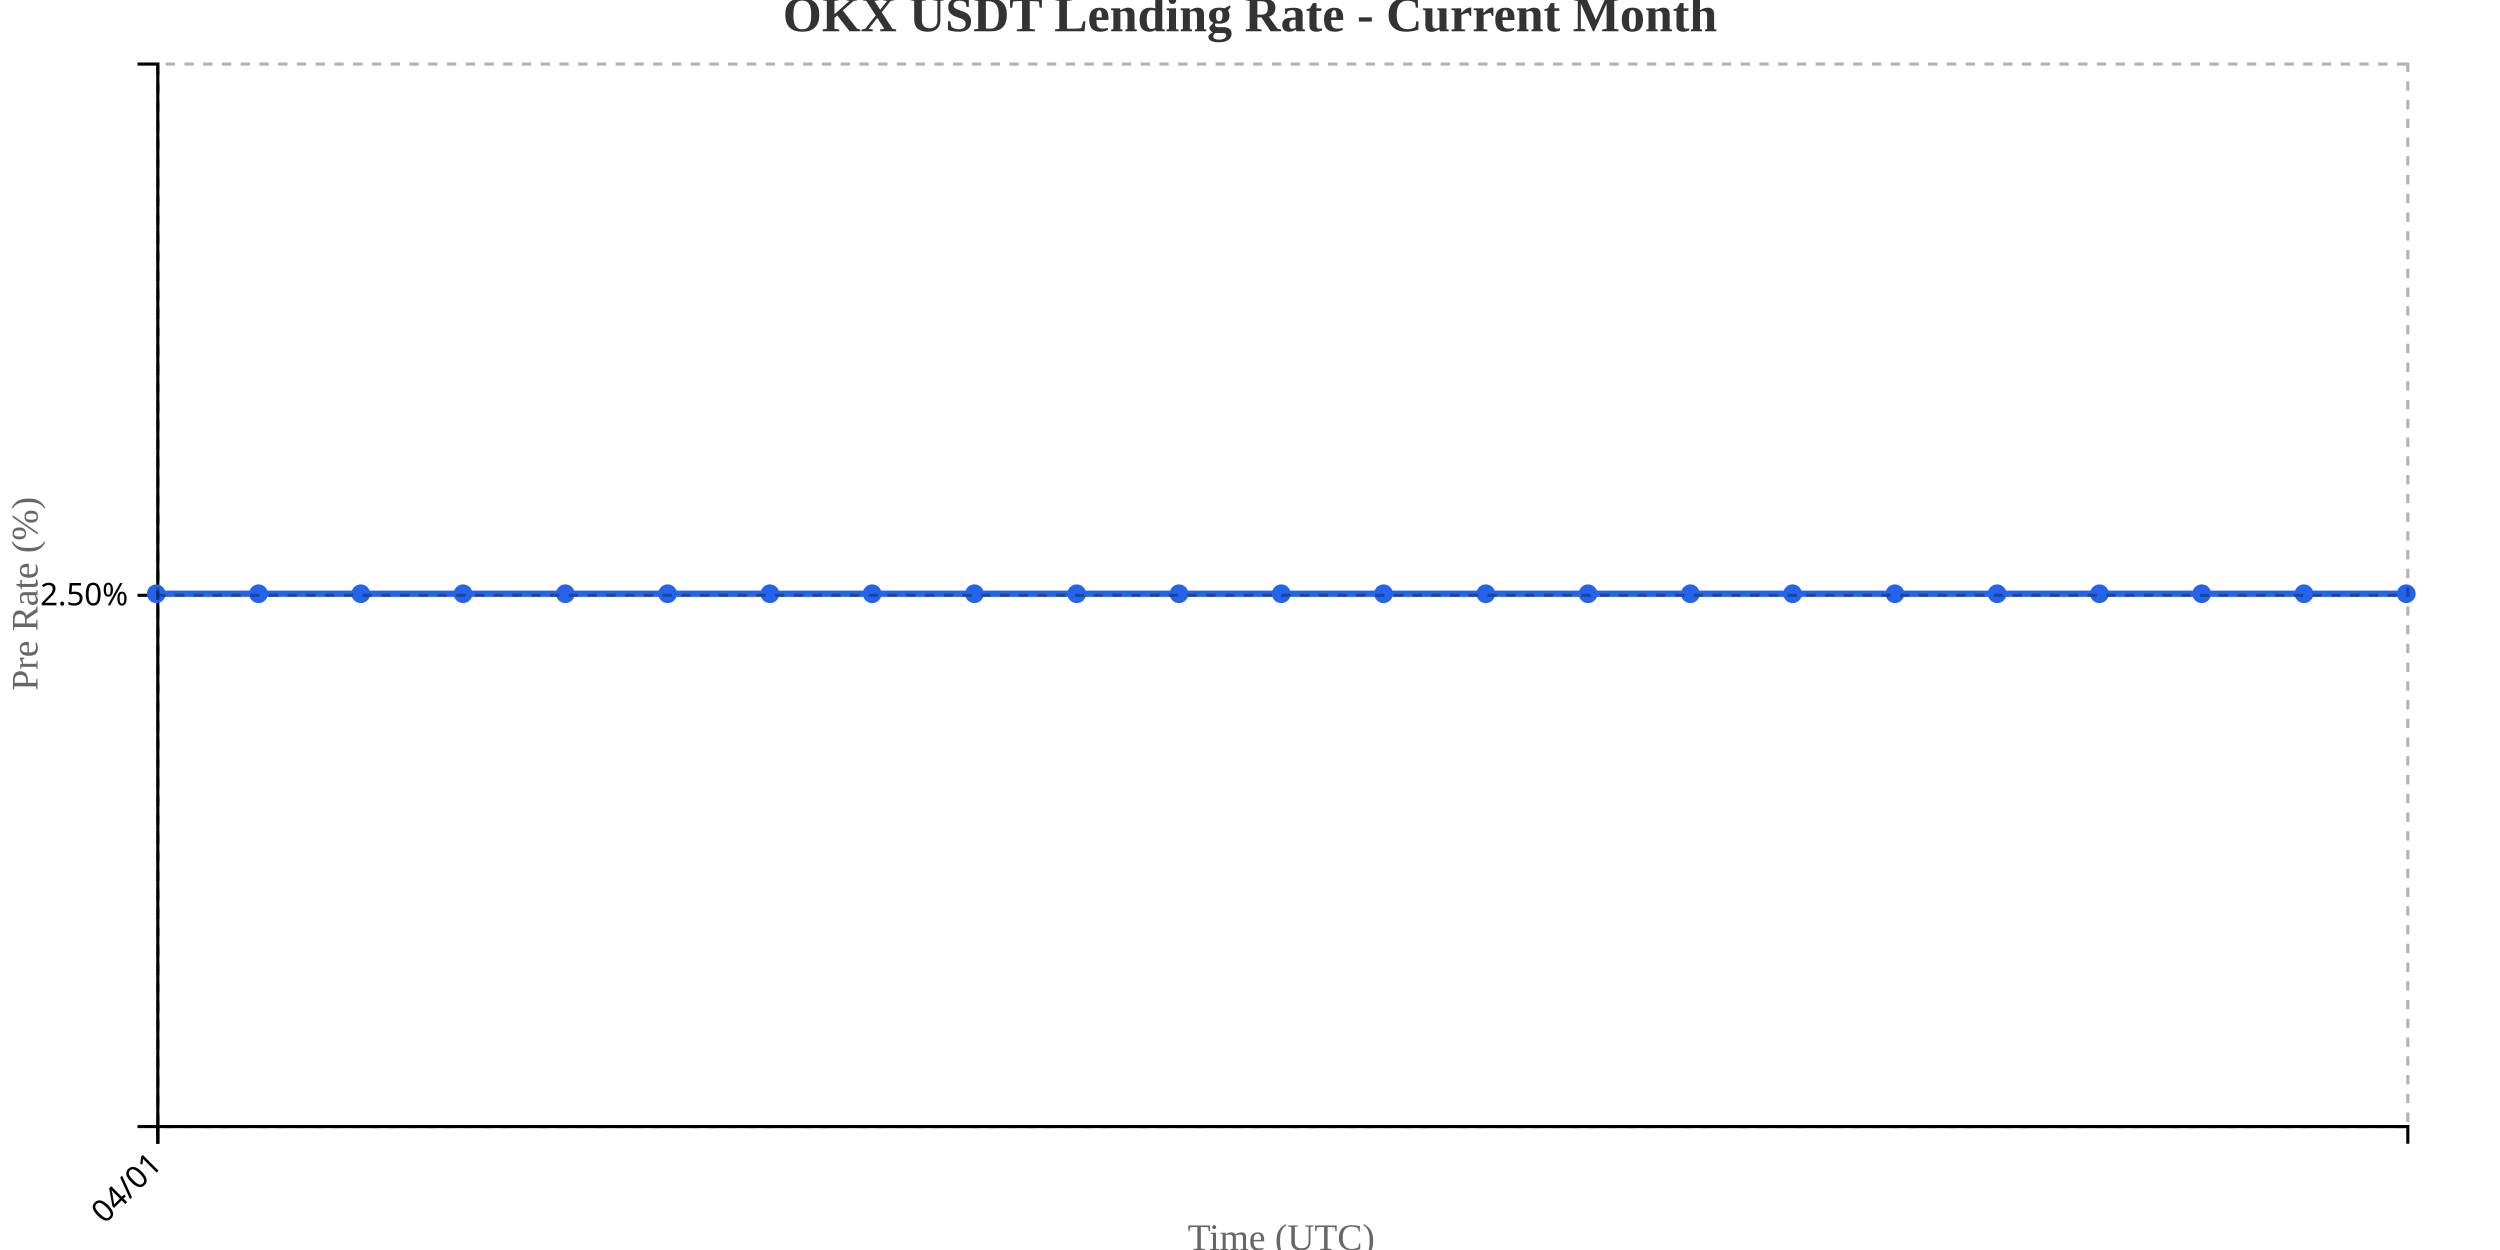
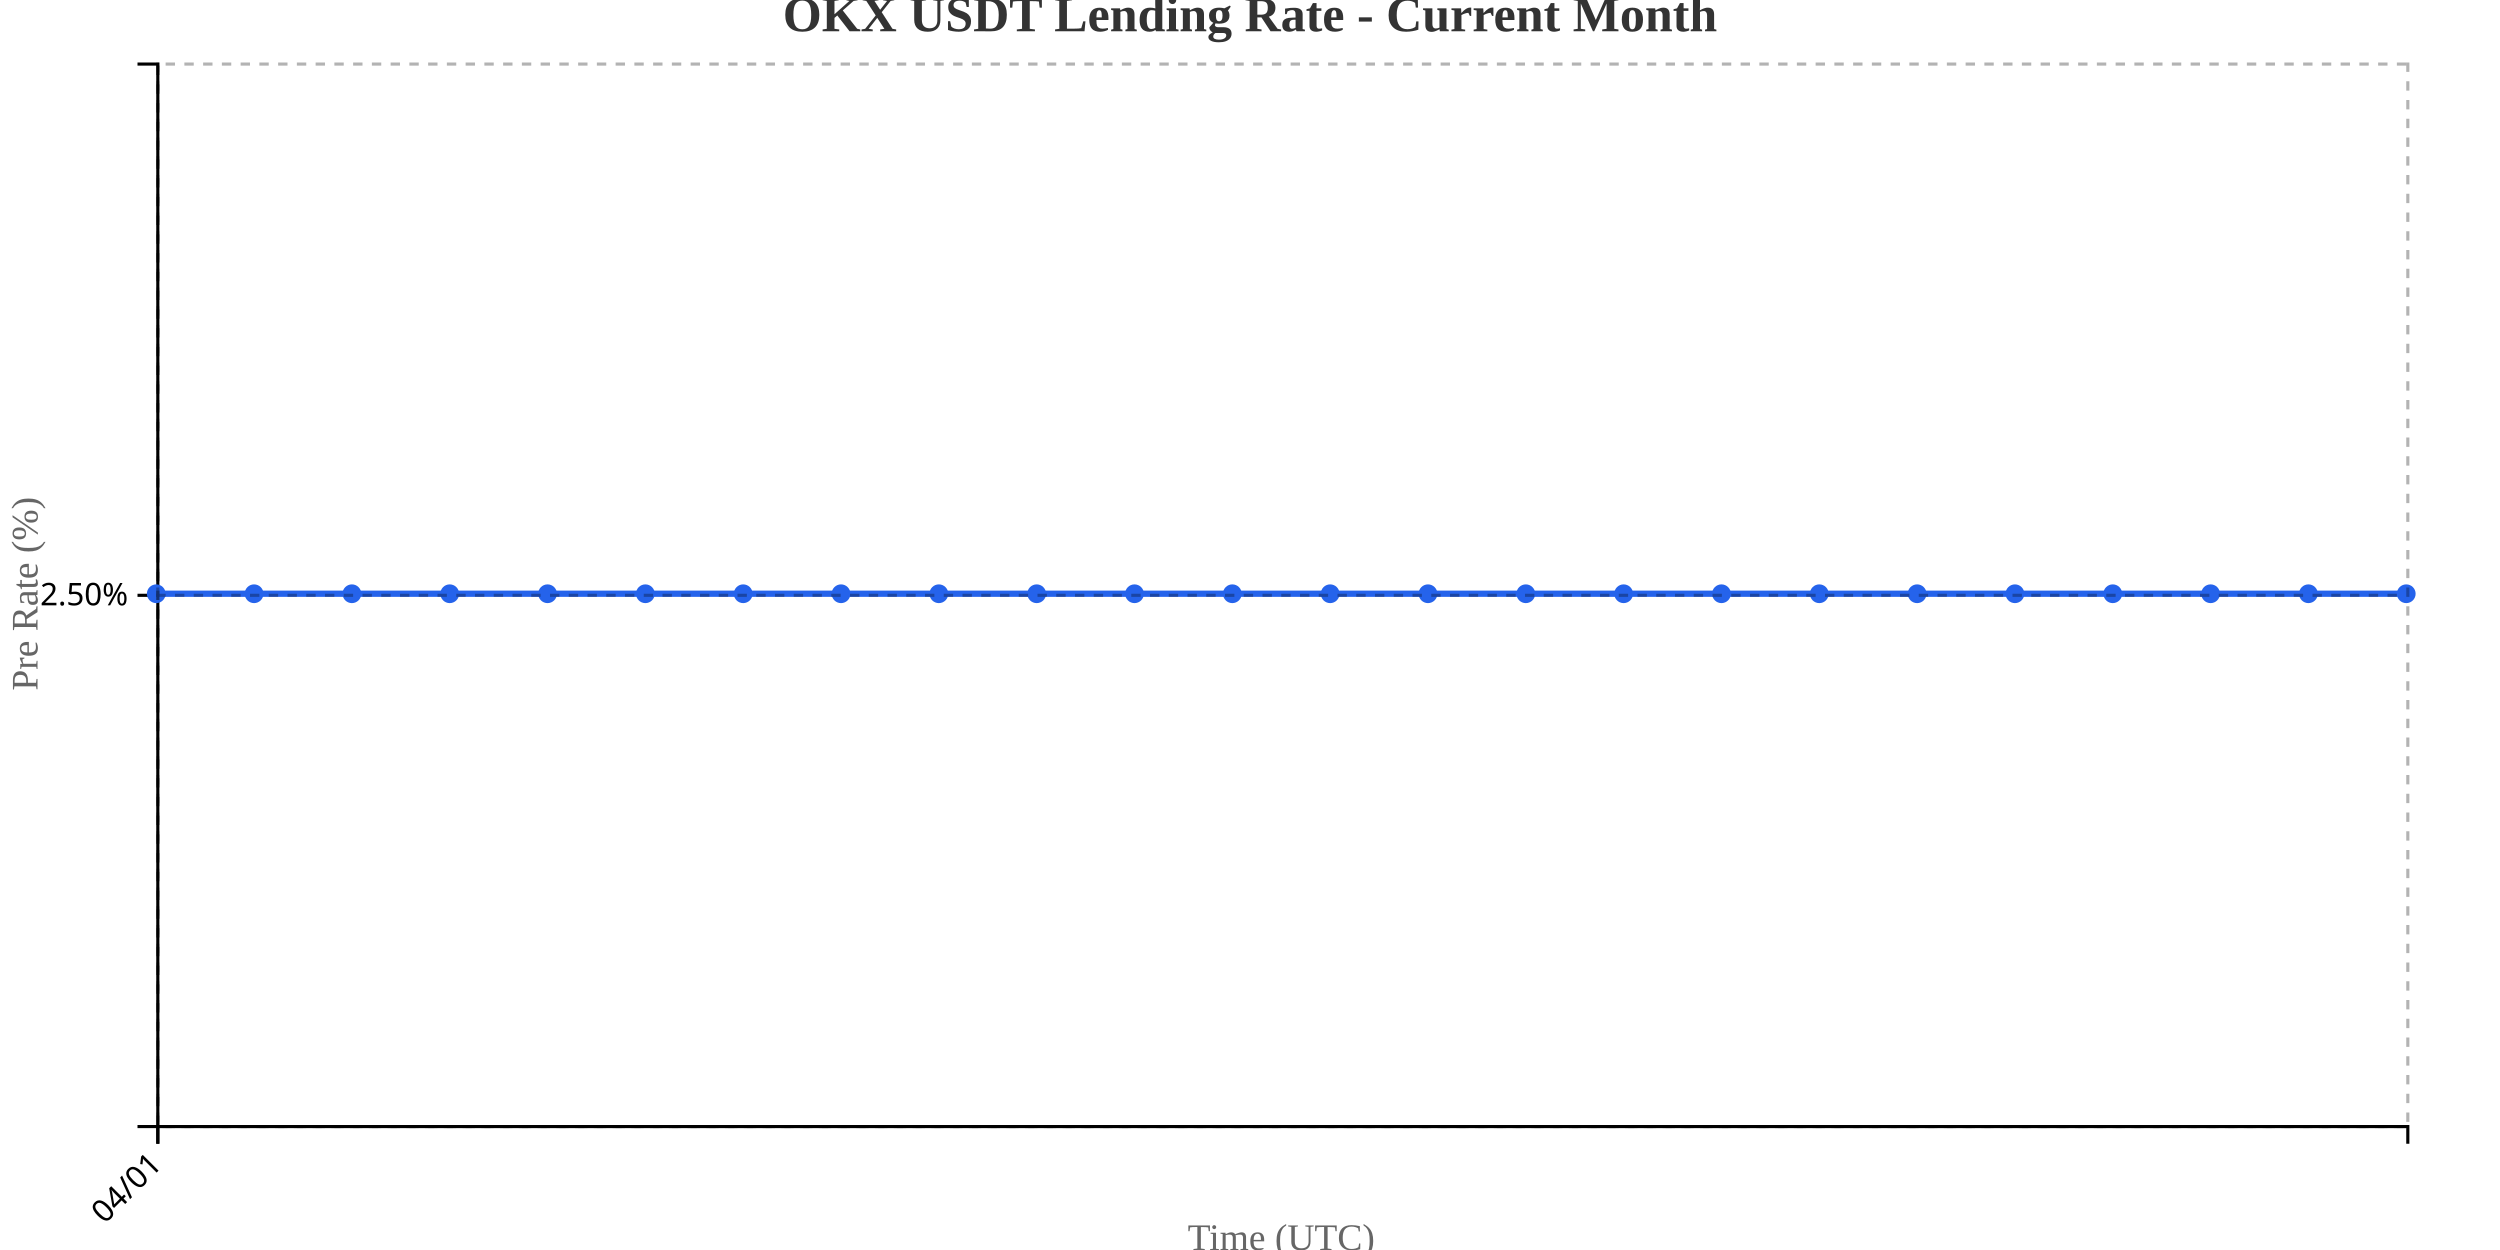
<svg xmlns="http://www.w3.org/2000/svg" width="800" height="400">
  <g transform="translate(50,20)">
    <g transform="translate(0,340)" fill="none" font-size="10" font-family="sans-serif" text-anchor="middle">
      <path class="domain" stroke="currentColor" d="M0.5,6V0.5H720.5V6" />
      <g class="tick" opacity="1" transform="translate(0.5,0)">
        <line stroke="currentColor" y2="6" />
        <text fill="currentColor" y="9" dy=".15em" style="text-anchor: end;" dx="-.8em" transform="rotate(-45)">04/01</text>
      </g>
    </g>
    <g fill="none" font-size="10" font-family="sans-serif" text-anchor="end">
      <path class="domain" stroke="currentColor" d="M-6,340.5H0.5V0.5H-6" />
      <g class="tick" opacity="1" transform="translate(0,170.5)">
        <line stroke="currentColor" x2="-6" />
        <text fill="currentColor" x="-9" dy="0.32em">2.50%</text>
      </g>
    </g>
    <text transform="rotate(-90)" y="-50" x="-170" dy="1em" style="text-anchor: middle; font-size: 12px; fill: #666;">Pre Rate (%)</text>
    <text transform="translate(360, 380)" style="text-anchor: middle; font-size: 12px; fill: #666;">Time (UTC)</text>
-     <path fill="none" stroke="#2563eb" stroke-width="2" d="M0,170C10.909,170,21.818,170,32.727,170C43.636,170,54.545,170,65.455,170C76.364,170,87.273,170,98.182,170C109.091,170,120,170,130.909,170C141.818,170,152.727,170,163.636,170C174.545,170,185.455,170,196.364,170C207.273,170,218.182,170,229.091,170C240,170,250.909,170,261.818,170C272.727,170,283.636,170,294.545,170C305.455,170,316.364,170,327.273,170C338.182,170,349.091,170,360,170C370.909,170,381.818,170,392.727,170C403.636,170,414.545,170,425.455,170C436.364,170,447.273,170,458.182,170C469.091,170,480,170,490.909,170C501.818,170,512.727,170,523.636,170C534.545,170,545.455,170,556.364,170C567.273,170,578.182,170,589.091,170C600,170,610.909,170,621.818,170C632.727,170,643.636,170,654.545,170C665.455,170,676.364,170,687.273,170C698.182,170,709.091,170,720,170" />
+     <path fill="none" stroke="#2563eb" stroke-width="2" d="M0,170C10.435,170,20.87,170,31.304,170C41.739,170,52.174,170,62.609,170C73.043,170,83.478,170,93.913,170C104.348,170,114.783,170,125.217,170C135.652,170,146.087,170,156.522,170C166.957,170,177.391,170,187.826,170C198.261,170,208.696,170,219.13,170C229.565,170,240,170,250.435,170C260.87,170,271.304,170,281.739,170C292.174,170,302.609,170,313.043,170C323.478,170,333.913,170,344.348,170C354.783,170,365.217,170,375.652,170C386.087,170,396.522,170,406.957,170C417.391,170,427.826,170,438.261,170C448.696,170,459.13,170,469.565,170C480,170,490.435,170,500.87,170C511.304,170,521.739,170,532.174,170C542.609,170,553.043,170,563.478,170C573.913,170,584.348,170,594.783,170C605.217,170,615.652,170,626.087,170C636.522,170,646.957,170,657.391,170C667.826,170,678.261,170,688.696,170C699.13,170,709.565,170,720,170" />
    <circle class="dot" cx="0" cy="170" r="3" fill="#2563eb" />
-     <circle class="dot" cx="32.727" cy="170" r="3" fill="#2563eb" />
-     <circle class="dot" cx="65.455" cy="170" r="3" fill="#2563eb" />
-     <circle class="dot" cx="98.182" cy="170" r="3" fill="#2563eb" />
-     <circle class="dot" cx="130.909" cy="170" r="3" fill="#2563eb" />
-     <circle class="dot" cx="163.636" cy="170" r="3" fill="#2563eb" />
-     <circle class="dot" cx="196.364" cy="170" r="3" fill="#2563eb" />
-     <circle class="dot" cx="229.091" cy="170" r="3" fill="#2563eb" />
-     <circle class="dot" cx="261.818" cy="170" r="3" fill="#2563eb" />
-     <circle class="dot" cx="294.545" cy="170" r="3" fill="#2563eb" />
-     <circle class="dot" cx="327.273" cy="170" r="3" fill="#2563eb" />
-     <circle class="dot" cx="360" cy="170" r="3" fill="#2563eb" />
-     <circle class="dot" cx="392.727" cy="170" r="3" fill="#2563eb" />
-     <circle class="dot" cx="425.455" cy="170" r="3" fill="#2563eb" />
-     <circle class="dot" cx="458.182" cy="170" r="3" fill="#2563eb" />
-     <circle class="dot" cx="490.909" cy="170" r="3" fill="#2563eb" />
-     <circle class="dot" cx="523.636" cy="170" r="3" fill="#2563eb" />
-     <circle class="dot" cx="556.364" cy="170" r="3" fill="#2563eb" />
-     <circle class="dot" cx="589.091" cy="170" r="3" fill="#2563eb" />
-     <circle class="dot" cx="621.818" cy="170" r="3" fill="#2563eb" />
-     <circle class="dot" cx="654.545" cy="170" r="3" fill="#2563eb" />
-     <circle class="dot" cx="687.273" cy="170" r="3" fill="#2563eb" />
+     <circle class="dot" cx="31.304" cy="170" r="3" fill="#2563eb" />
+     <circle class="dot" cx="62.609" cy="170" r="3" fill="#2563eb" />
+     <circle class="dot" cx="93.913" cy="170" r="3" fill="#2563eb" />
+     <circle class="dot" cx="125.217" cy="170" r="3" fill="#2563eb" />
+     <circle class="dot" cx="156.522" cy="170" r="3" fill="#2563eb" />
+     <circle class="dot" cx="187.826" cy="170" r="3" fill="#2563eb" />
+     <circle class="dot" cx="219.13" cy="170" r="3" fill="#2563eb" />
+     <circle class="dot" cx="250.435" cy="170" r="3" fill="#2563eb" />
+     <circle class="dot" cx="281.739" cy="170" r="3" fill="#2563eb" />
+     <circle class="dot" cx="313.043" cy="170" r="3" fill="#2563eb" />
+     <circle class="dot" cx="344.348" cy="170" r="3" fill="#2563eb" />
+     <circle class="dot" cx="375.652" cy="170" r="3" fill="#2563eb" />
+     <circle class="dot" cx="406.957" cy="170" r="3" fill="#2563eb" />
+     <circle class="dot" cx="438.261" cy="170" r="3" fill="#2563eb" />
+     <circle class="dot" cx="469.565" cy="170" r="3" fill="#2563eb" />
+     <circle class="dot" cx="500.87" cy="170" r="3" fill="#2563eb" />
+     <circle class="dot" cx="532.174" cy="170" r="3" fill="#2563eb" />
+     <circle class="dot" cx="563.478" cy="170" r="3" fill="#2563eb" />
+     <circle class="dot" cx="594.783" cy="170" r="3" fill="#2563eb" />
+     <circle class="dot" cx="626.087" cy="170" r="3" fill="#2563eb" />
+     <circle class="dot" cx="657.391" cy="170" r="3" fill="#2563eb" />
+     <circle class="dot" cx="688.696" cy="170" r="3" fill="#2563eb" />
    <circle class="dot" cx="720" cy="170" r="3" fill="#2563eb" />
    <g class="grid" transform="translate(0,340)" fill="none" font-size="10" font-family="sans-serif" text-anchor="middle" style="stroke-dasharray: 3,3; opacity: 0.3;">
      <path class="domain" stroke="currentColor" d="M0.5,-340V0.5H720.5V-340" />
      <g class="tick" opacity="1" transform="translate(0.5,0)">
        <line stroke="currentColor" y2="-340" />
        <text fill="currentColor" y="3" dy="0.71em" />
      </g>
    </g>
    <g class="grid" fill="none" font-size="10" font-family="sans-serif" text-anchor="end" style="stroke-dasharray: 3,3; opacity: 0.3;">
      <path class="domain" stroke="currentColor" d="M720,340.5H0.5V0.5H720" />
      <g class="tick" opacity="1" transform="translate(0,170.5)">
        <line stroke="currentColor" x2="720" />
        <text fill="currentColor" x="-3" dy="0.32em" />
      </g>
    </g>
  </g>
  <text x="400" y="10" text-anchor="middle" style="font-size: 16px; font-weight: bold; fill: #333;">OKX USDT Lending Rate - Current Month</text>
</svg>
